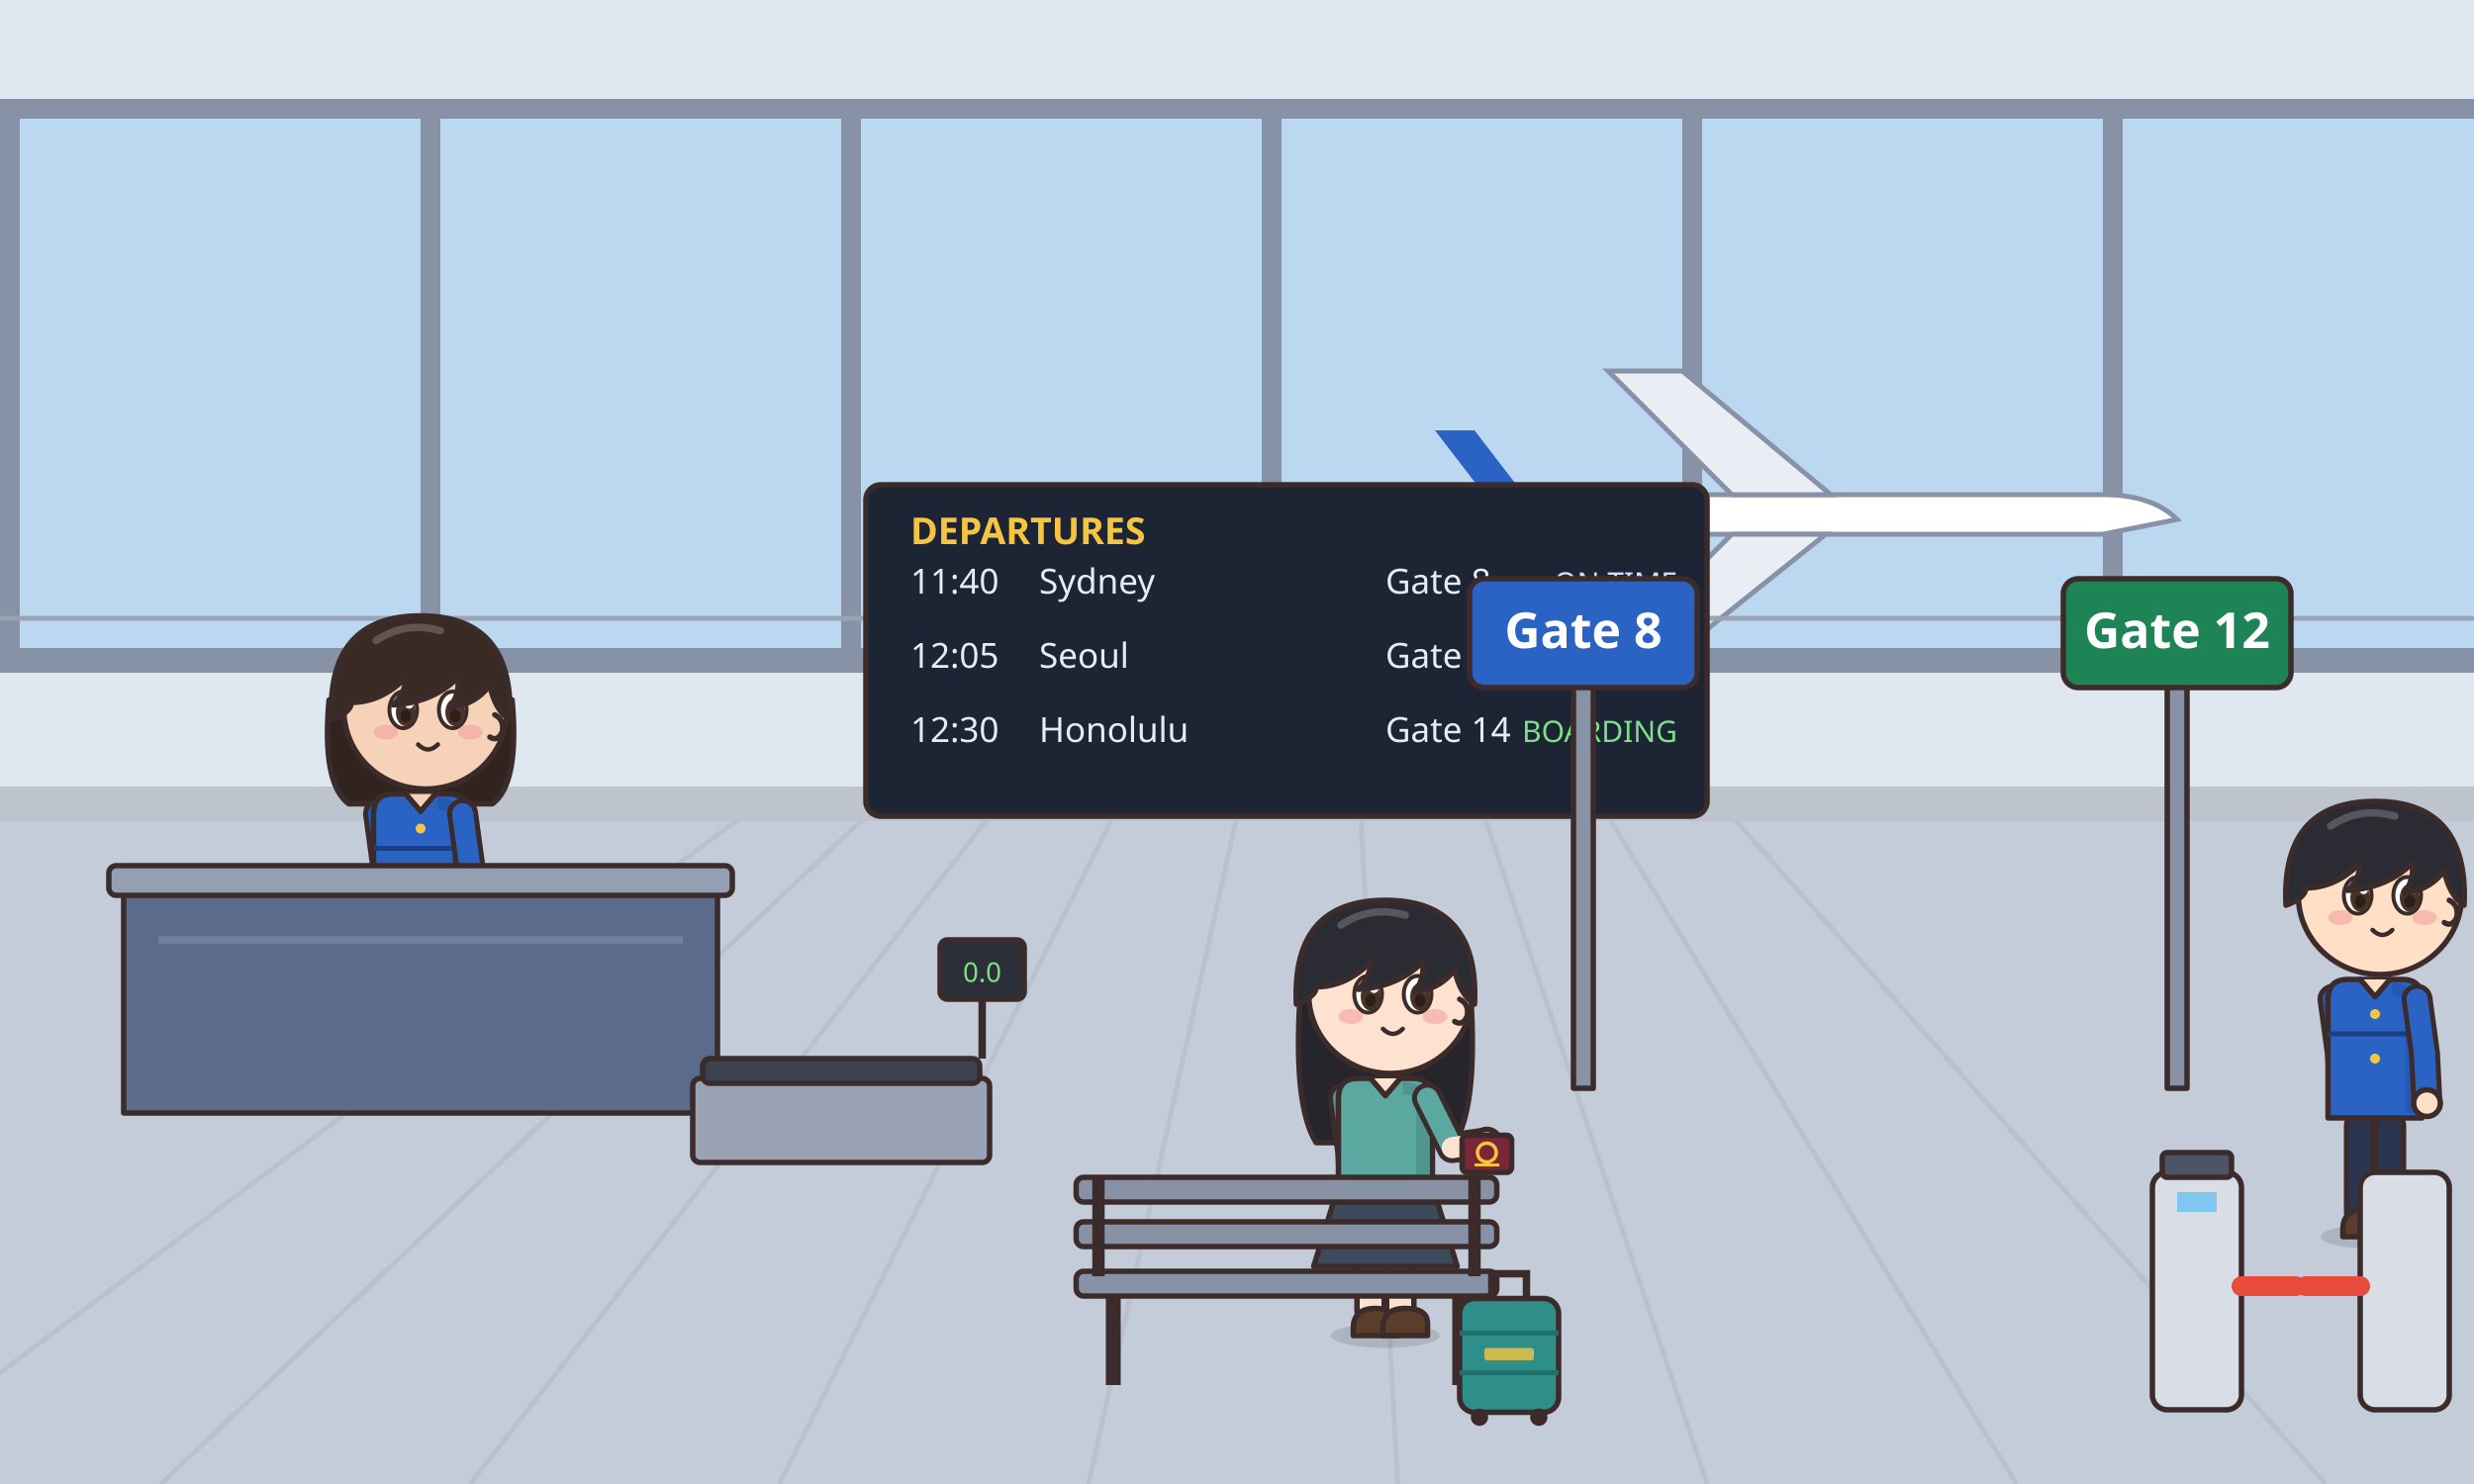
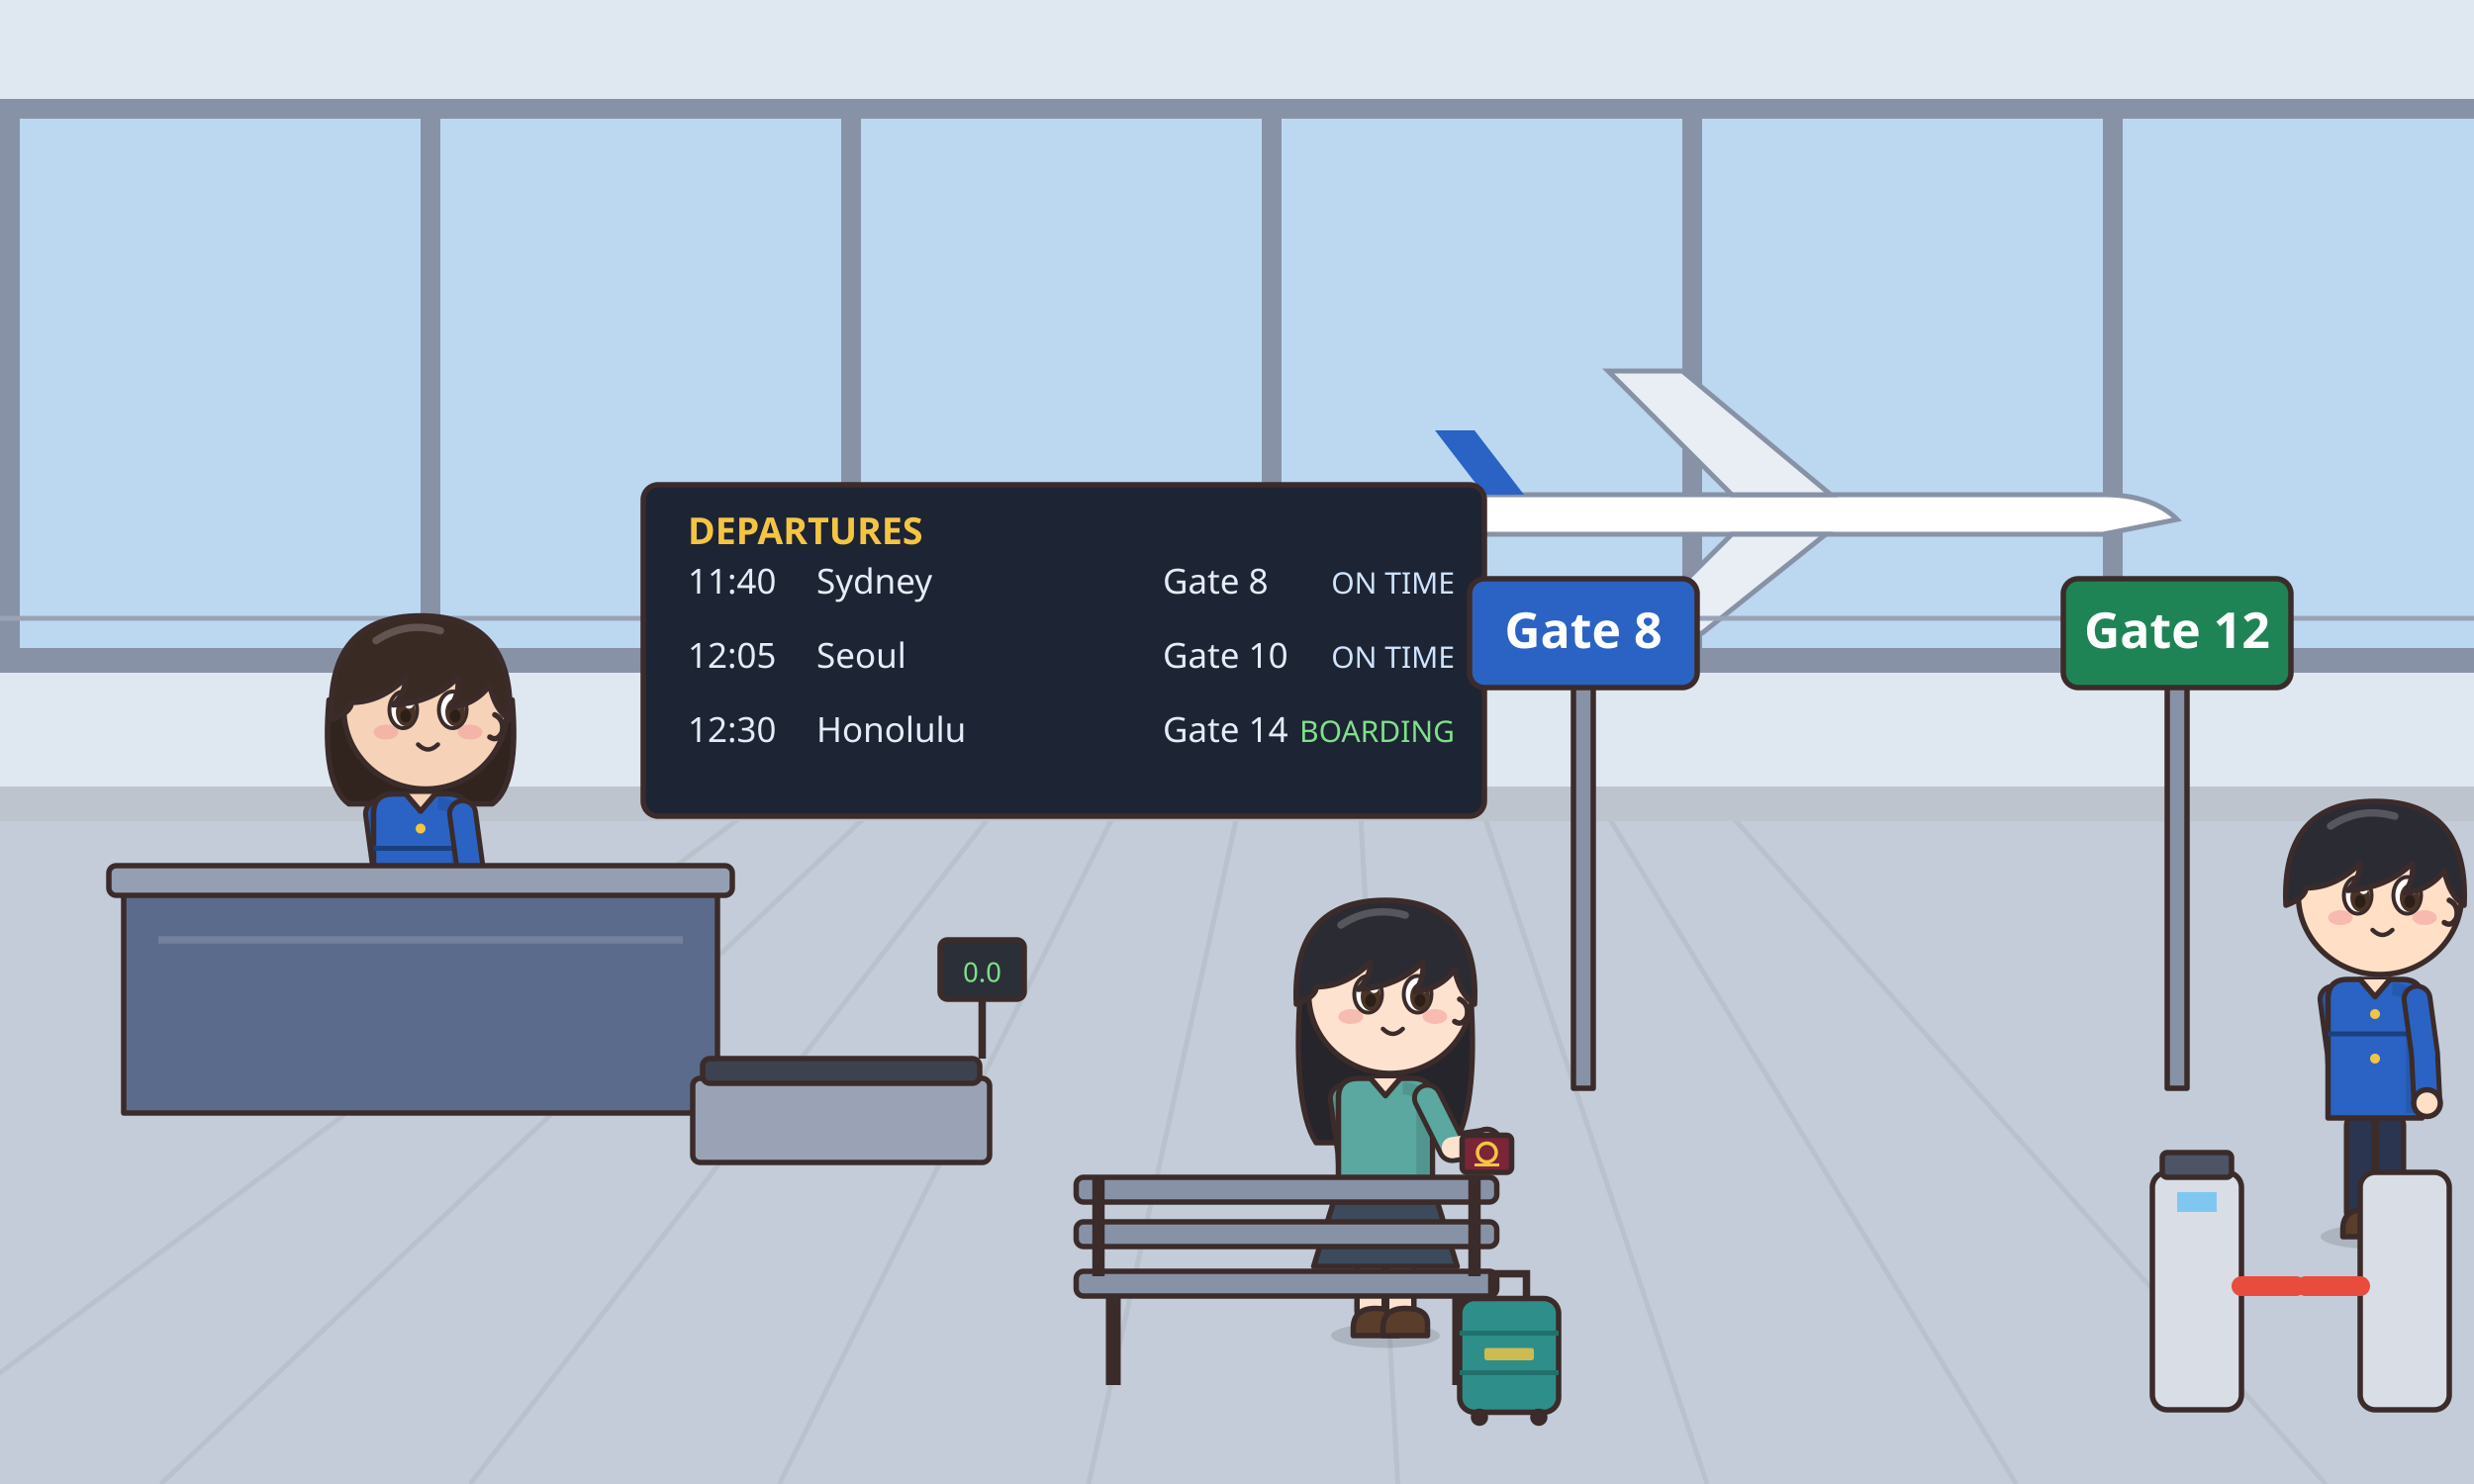
<svg xmlns="http://www.w3.org/2000/svg" viewBox="0 0 1000 600">
  <rect width="1000" height="340" fill="#dfe7f1" />
  <rect x="0" y="40" width="1000" height="230" fill="#bcd8f1" />
  <rect x="0" y="40" width="8" height="230" fill="#8892a6" />
  <rect x="170" y="40" width="8" height="230" fill="#8892a6" />
  <rect x="340" y="40" width="8" height="230" fill="#8892a6" />
  <rect x="510" y="40" width="8" height="230" fill="#8892a6" />
  <rect x="680" y="40" width="8" height="230" fill="#8892a6" />
  <rect x="850" y="40" width="8" height="230" fill="#8892a6" />
  <rect x="0" y="40" width="1000" height="8" fill="#8892a6" />
  <rect x="0" y="262" width="1000" height="10" fill="#8892a6" />
  <path d="M590 200h260q20 0 30 10l-30 6h-260z" fill="#fff" stroke="#8892a6" stroke-width="2" />
  <path d="M700 200l-50-50h30l60 50zM700 216l-40 40h28l50-40z" fill="#e9eef5" stroke="#8892a6" stroke-width="2" />
  <path d="M600 200l-20-26h16l20 26z" fill="#2a63c4" />
  <path d="M0 250h1000" stroke="#9aa3b5" stroke-width="2" />
  <rect y="330" width="1000" height="270" fill="#c3ccd8" />
  <path d="M0 330h1000" stroke="#898f97" stroke-width="4" />
  <path d="M-60 600L300 330" stroke="#b3bcc7" stroke-width="2" opacity=".7" />
  <path d="M65 600L350 330" stroke="#b3bcc7" stroke-width="2" opacity=".7" />
  <path d="M190 600L400 330" stroke="#b3bcc7" stroke-width="2" opacity=".7" />
  <path d="M315 600L450 330" stroke="#b3bcc7" stroke-width="2" opacity=".7" />
  <path d="M440 600L500 330" stroke="#b3bcc7" stroke-width="2" opacity=".7" />
  <path d="M565 600L550 330" stroke="#b3bcc7" stroke-width="2" opacity=".7" />
  <path d="M690 600L600 330" stroke="#b3bcc7" stroke-width="2" opacity=".7" />
  <path d="M815 600L650 330" stroke="#b3bcc7" stroke-width="2" opacity=".7" />
  <path d="M940 600L700 330" stroke="#b3bcc7" stroke-width="2" opacity=".7" />
  <rect y="318" width="1000" height="14" fill="#bec4cd" />
-   <g transform="translate(520 330)">
+   <g transform="translate(430 330)">
    <rect x="-170" y="-134" width="340" height="134" rx="6" fill="#1d2433" stroke="#3b2b2a" stroke-width="2.2" stroke-linejoin="round" stroke-linecap="round" />
    <text x="-152" y="-110" fill="#f5c542" font-size="15" font-weight="700" font-family="'Lexend',sans-serif">DEPARTURES</text>
    <text x="-152" y="-90" fill="#e6ecf6" font-size="14" font-family="'Lexend',sans-serif">11:40</text>
    <text x="-100" y="-90" fill="#e6ecf6" font-size="14" font-family="'Lexend',sans-serif">Sydney</text>
    <text x="40" y="-90" fill="#e6ecf6" font-size="14" font-family="'Lexend',sans-serif">Gate 8</text>
    <text x="158" y="-90" text-anchor="end" fill="#cfe3ff" font-size="12" font-family="'Lexend',sans-serif">ON TIME</text>
    <text x="-152" y="-60" fill="#e6ecf6" font-size="14" font-family="'Lexend',sans-serif">12:05</text>
    <text x="-100" y="-60" fill="#e6ecf6" font-size="14" font-family="'Lexend',sans-serif">Seoul</text>
    <text x="40" y="-60" fill="#e6ecf6" font-size="14" font-family="'Lexend',sans-serif">Gate 10</text>
    <text x="158" y="-60" text-anchor="end" fill="#cfe3ff" font-size="12" font-family="'Lexend',sans-serif">ON TIME</text>
    <text x="-152" y="-30" fill="#e6ecf6" font-size="14" font-family="'Lexend',sans-serif">12:30</text>
    <text x="-100" y="-30" fill="#e6ecf6" font-size="14" font-family="'Lexend',sans-serif">Honolulu</text>
    <text x="40" y="-30" fill="#e6ecf6" font-size="14" font-family="'Lexend',sans-serif">Gate 14</text>
    <text x="158" y="-30" text-anchor="end" fill="#7fe08a" font-size="12" font-family="'Lexend',sans-serif">BOARDING</text>
  </g>
  <g transform="translate(170 425)">
    <g class="fig" transform="scale(1)" style="--k:1">
      <ellipse cx="0" cy="0" rx="22" ry="5" fill="#000" opacity=".12" />
      <path d="M-37 -142q-3 34 8 42h58q11-8 8-42z" fill="#31241f" stroke="#3b2b2a" stroke-width="2.2" stroke-linejoin="round" stroke-linecap="round" />
      <g class="armB">
        <path d="M-17 -96L-14 -74L-13 -54" fill="none" stroke="#3b2b2a" stroke-width="12.5" stroke-linecap="round" stroke-linejoin="round" />
        <path d="M-17 -96L-14 -74" fill="none" stroke="#2557ac" stroke-width="8.5" stroke-linecap="round" />
        <path d="M-14 -74L-13 -54" fill="none" stroke="#2557ac" stroke-width="8.5" stroke-linecap="round" />
        <circle cx="-13" cy="-54" r="5.4" fill="#f6d3b8" stroke="#3b2b2a" stroke-width="2.2" stroke-linejoin="round" stroke-linecap="round" />
      </g>
      <g class="lgB">
        <rect x="-11.5" y="-50" width="11" height="45" rx="5" fill="#f6d3b8" stroke="#3b2b2a" stroke-width="2.2" stroke-linejoin="round" stroke-linecap="round" />
        <path d="M-13 -3q0-8 9-8q9 0 9 6v5h-18z" fill="#5a3d2b" stroke="#3b2b2a" stroke-width="2.2" stroke-linejoin="round" stroke-linecap="round" />
      </g>
      <g class="lgF">
        <rect x="0.5" y="-50" width="11" height="45" rx="5" fill="#f6d3b8" stroke="#3b2b2a" stroke-width="2.2" stroke-linejoin="round" stroke-linecap="round" />
        <path d="M-1 -3q0-8 9-8q9 0 9 6v5h-18z" fill="#5a3d2b" stroke="#3b2b2a" stroke-width="2.2" stroke-linejoin="round" stroke-linecap="round" />
      </g>
      <path d="M-19 -96q0-8 8-8h22q8 0 8 8v48h-38z" fill="#2a63c4" stroke="#3b2b2a" stroke-width="2.2" stroke-linejoin="round" stroke-linecap="round" />
      <path d="M7 -100q8 0 8 8v42" fill="none" stroke="#2251a1" stroke-width="5" opacity=".6" />
      <path d="M-6 -104l6 7l6-7" fill="#f6d3b8" stroke="#3b2b2a" stroke-width="2.2" stroke-linejoin="round" stroke-linecap="round" />
      <path d="M-19 -82h38" stroke="#1b407f" stroke-width="2" />
      <circle cx="0" cy="-90" r="2" fill="#f5c542" />
      <circle cx="0" cy="-72" r="2" fill="#f5c542" />
      <path d="M-21 -54h42l8 26h-58z" fill="#2b3550" stroke="#3b2b2a" stroke-width="2.2" stroke-linejoin="round" stroke-linecap="round" />
      <g class="armF" style="transform-origin:17px -96px">
        <path d="M17 -96L20 -74L21 -54" fill="none" stroke="#3b2b2a" stroke-width="12.5" stroke-linecap="round" stroke-linejoin="round" />
        <path d="M17 -96L20 -74" fill="none" stroke="#2a63c4" stroke-width="8.5" stroke-linecap="round" />
        <path d="M20 -74L21 -54" fill="none" stroke="#2a63c4" stroke-width="8.5" stroke-linecap="round" />
        <circle cx="21" cy="-54" r="5.4" fill="#f6d3b8" stroke="#3b2b2a" stroke-width="2.2" stroke-linejoin="round" stroke-linecap="round" />
      </g>
      <ellipse cx="2" cy="-138" rx="33" ry="32" fill="#f6d3b8" stroke="#3b2b2a" stroke-width="2.2" stroke-linejoin="round" stroke-linecap="round" />
      <path d="M30 -136q4 2 3 7q-2 4-5 2" fill="#f6d3b8" stroke="#3b2b2a" stroke-width="2.2" stroke-linejoin="round" stroke-linecap="round" />
      <ellipse cx="-7" cy="-138" rx="5.6" ry="7.4" fill="#fff" stroke="#3b2b2a" stroke-width="1.6" />
      <ellipse cx="-6" cy="-137" rx="4" ry="5.6" fill="#4a3326" />
      <ellipse cx="-6" cy="-135.5" rx="2.2" ry="2.6" fill="#2c1f17" />
      <circle cx="-4.6" cy="-140.2" r="1.7" fill="#fff" />
      <ellipse cx="13" cy="-138" rx="5.6" ry="7.4" fill="#fff" stroke="#3b2b2a" stroke-width="1.6" />
      <ellipse cx="14" cy="-137" rx="4" ry="5.6" fill="#4a3326" />
      <ellipse cx="14" cy="-135.5" rx="2.2" ry="2.6" fill="#2c1f17" />
      <circle cx="15.4" cy="-140.2" r="1.7" fill="#fff" />
      <path d="M-12 -149q5 -3 9 -1M9 -150q5 -2 9 1" fill="none" stroke="#291d19" stroke-width="2" stroke-linecap="round" />
      <ellipse cx="-14" cy="-129" rx="5" ry="3" fill="#f39a9a" opacity=".55" />
      <ellipse cx="20" cy="-129" rx="5" ry="3" fill="#f39a9a" opacity=".55" />
      <g class="m-c">
        <path d="M-1 -124q4 4 8 0" fill="none" stroke="#3b2b2a" stroke-width="1.8" stroke-linecap="round" />
      </g>
      <g class="m-o" opacity="0">
        <path d="M-2 -125q5 -2 10 0q-1 8-5 8q-4 0-5-8z" fill="#b8473f" stroke="#3b2b2a" stroke-width="1.5" />
      </g>
      <path d="M-36 -134q-2-42 36-42q38 0 36 42q-6-4-8-14q-6 8-16 9q4-6 3-12q-10 10-26 11q5-5 5-11q-10 10-22 10q0 4-8 7z" fill="#3a2a24" stroke="#3b2b2a" stroke-width="2.2" stroke-linejoin="round" stroke-linecap="round" />
      <path d="M-18 -166q12-8 26-4" fill="none" stroke="#6b5f5b" stroke-width="3" stroke-linecap="round" opacity=".8" />
    </g>
  </g>
  <g transform="translate(640 440)">
    <rect x="-4" y="-170" width="8" height="170" fill="#8892a6" stroke="#3b2b2a" stroke-width="2.2" stroke-linejoin="round" stroke-linecap="round" />
    <rect x="-46" y="-206" width="92" height="44" rx="6" fill="#2a63c4" stroke="#3b2b2a" stroke-width="2.2" stroke-linejoin="round" stroke-linecap="round" />
    <text y="-178" text-anchor="middle" fill="#fff" font-size="20" font-weight="700" font-family="'Lexend',sans-serif">Gate 8</text>
  </g>
  <g transform="translate(880 440)">
    <rect x="-4" y="-170" width="8" height="170" fill="#8892a6" stroke="#3b2b2a" stroke-width="2.2" stroke-linejoin="round" stroke-linecap="round" />
    <rect x="-46" y="-206" width="92" height="44" rx="6" fill="#1f8455" stroke="#3b2b2a" stroke-width="2.2" stroke-linejoin="round" stroke-linecap="round" />
    <text y="-178" text-anchor="middle" fill="#fff" font-size="20" font-weight="700" font-family="'Lexend',sans-serif">Gate 12</text>
  </g>
  <g transform="translate(170 450)">
    <rect x="-120" y="-92" width="240" height="92" fill="#5a6b8c" stroke="#3b2b2a" stroke-width="2.2" stroke-linejoin="round" stroke-linecap="round" />
    <rect x="-126" y="-100" width="252" height="12" rx="3" fill="#949fb4" stroke="#3b2b2a" stroke-width="2.2" stroke-linejoin="round" stroke-linecap="round" />
    <path d="M-106 -70h212" stroke="#73819d" stroke-width="3" />
  </g>
  <g transform="translate(340 470)">
    <rect x="-60" y="-34" width="120" height="34" rx="3" fill="#9aa3b5" stroke="#3b2b2a" stroke-width="2.2" stroke-linejoin="round" stroke-linecap="round" />
    <rect x="-56" y="-42" width="112" height="10" rx="3" fill="#3c4250" stroke="#3b2b2a" stroke-width="2.2" stroke-linejoin="round" stroke-linecap="round" />
    <rect x="40" y="-90" width="34" height="24" rx="3" fill="#2b2f38" stroke="#3b2b2a" stroke-width="2.2" stroke-linejoin="round" stroke-linecap="round" />
    <text x="57" y="-73" text-anchor="middle" fill="#7fe08a" font-size="11" font-family="'Lexend',sans-serif">0.0</text>
    <path d="M57 -66v24" stroke="#3b2b2a" stroke-width="3" />
  </g>
  <g transform="translate(960 500)">
    <g class="fig" transform="scale(1)" style="--k:1">
      <ellipse cx="0" cy="0" rx="22" ry="5" fill="#000" opacity=".12" />
      <g class="armB">
        <path d="M-17 -96L-14 -74L-13 -54" fill="none" stroke="#3b2b2a" stroke-width="12.5" stroke-linecap="round" stroke-linejoin="round" />
        <path d="M-17 -96L-14 -74" fill="none" stroke="#2557ac" stroke-width="8.5" stroke-linecap="round" />
        <path d="M-14 -74L-13 -54" fill="none" stroke="#2557ac" stroke-width="8.5" stroke-linecap="round" />
        <circle cx="-13" cy="-54" r="5.4" fill="#ffe0c7" stroke="#3b2b2a" stroke-width="2.2" stroke-linejoin="round" stroke-linecap="round" />
      </g>
      <g class="lgB">
        <rect x="-11.5" y="-50" width="11" height="45" rx="5" fill="#2b3550" stroke="#3b2b2a" stroke-width="2.2" stroke-linejoin="round" stroke-linecap="round" />
        <path d="M-13 -3q0-8 9-8q9 0 9 6v5h-18z" fill="#5a3d2b" stroke="#3b2b2a" stroke-width="2.2" stroke-linejoin="round" stroke-linecap="round" />
      </g>
      <g class="lgF">
        <rect x="0.5" y="-50" width="11" height="45" rx="5" fill="#2b3550" stroke="#3b2b2a" stroke-width="2.2" stroke-linejoin="round" stroke-linecap="round" />
        <path d="M-1 -3q0-8 9-8q9 0 9 6v5h-18z" fill="#5a3d2b" stroke="#3b2b2a" stroke-width="2.2" stroke-linejoin="round" stroke-linecap="round" />
      </g>
      <path d="M-19 -96q0-8 8-8h22q8 0 8 8v48h-38z" fill="#2a63c4" stroke="#3b2b2a" stroke-width="2.2" stroke-linejoin="round" stroke-linecap="round" />
      <path d="M7 -100q8 0 8 8v42" fill="none" stroke="#2251a1" stroke-width="5" opacity=".6" />
      <path d="M-6 -104l6 7l6-7" fill="#ffe0c7" stroke="#3b2b2a" stroke-width="2.2" stroke-linejoin="round" stroke-linecap="round" />
      <path d="M-19 -82h38" stroke="#1b407f" stroke-width="2" />
      <circle cx="0" cy="-90" r="2" fill="#f5c542" />
      <circle cx="0" cy="-72" r="2" fill="#f5c542" />
      <g class="armF" style="transform-origin:17px -96px">
        <path d="M17 -96L20 -74L21 -54" fill="none" stroke="#3b2b2a" stroke-width="12.5" stroke-linecap="round" stroke-linejoin="round" />
        <path d="M17 -96L20 -74" fill="none" stroke="#2a63c4" stroke-width="8.5" stroke-linecap="round" />
        <path d="M20 -74L21 -54" fill="none" stroke="#2a63c4" stroke-width="8.5" stroke-linecap="round" />
        <circle cx="21" cy="-54" r="5.4" fill="#ffe0c7" stroke="#3b2b2a" stroke-width="2.2" stroke-linejoin="round" stroke-linecap="round" />
      </g>
      <ellipse cx="2" cy="-138" rx="33" ry="32" fill="#ffe0c7" stroke="#3b2b2a" stroke-width="2.2" stroke-linejoin="round" stroke-linecap="round" />
      <path d="M30 -136q4 2 3 7q-2 4-5 2" fill="#ffe0c7" stroke="#3b2b2a" stroke-width="2.2" stroke-linejoin="round" stroke-linecap="round" />
      <ellipse cx="-7" cy="-138" rx="5.6" ry="7.4" fill="#fff" stroke="#3b2b2a" stroke-width="1.6" />
      <ellipse cx="-6" cy="-137" rx="4" ry="5.6" fill="#4a3326" />
      <ellipse cx="-6" cy="-135.5" rx="2.2" ry="2.6" fill="#2c1f17" />
      <circle cx="-4.6" cy="-140.2" r="1.7" fill="#fff" />
      <ellipse cx="13" cy="-138" rx="5.6" ry="7.4" fill="#fff" stroke="#3b2b2a" stroke-width="1.6" />
      <ellipse cx="14" cy="-137" rx="4" ry="5.6" fill="#4a3326" />
      <ellipse cx="14" cy="-135.5" rx="2.2" ry="2.6" fill="#2c1f17" />
      <circle cx="15.4" cy="-140.2" r="1.7" fill="#fff" />
      <path d="M-12 -149q5 -3 9 -1M9 -150q5 -2 9 1" fill="none" stroke="#1e1e24" stroke-width="2" stroke-linecap="round" />
      <ellipse cx="-14" cy="-129" rx="5" ry="3" fill="#f39a9a" opacity=".55" />
      <ellipse cx="20" cy="-129" rx="5" ry="3" fill="#f39a9a" opacity=".55" />
      <g class="m-c">
        <path d="M-1 -124q4 4 8 0" fill="none" stroke="#3b2b2a" stroke-width="1.8" stroke-linecap="round" />
      </g>
      <g class="m-o" opacity="0">
        <path d="M-2 -125q5 -2 10 0q-1 8-5 8q-4 0-5-8z" fill="#b8473f" stroke="#3b2b2a" stroke-width="1.5" />
      </g>
      <path d="M-36 -134q-2-42 36-42q38 0 36 42q-6-4-8-14q-6 8-16 9q4-6 3-12q-10 10-26 11q5-5 5-11q-10 10-22 10q0 4-8 7z" fill="#2b2b33" stroke="#3b2b2a" stroke-width="2.2" stroke-linejoin="round" stroke-linecap="round" />
      <path d="M-18 -166q12-8 26-4" fill="none" stroke="#606066" stroke-width="3" stroke-linecap="round" opacity=".8" />
    </g>
  </g>
  <g transform="translate(560 540)">
    <g class="fig" transform="scale(1)" style="--k:1">
      <ellipse cx="0" cy="0" rx="22" ry="5" fill="#000" opacity=".12" />
      <path d="M-34 -144q-4 50 6 66h56q10-16 6-66z" fill="#25252b" stroke="#3b2b2a" stroke-width="2.2" stroke-linejoin="round" stroke-linecap="round" />
      <g class="armB">
        <path d="M-17 -96L-14 -74L-13 -54" fill="none" stroke="#3b2b2a" stroke-width="12.5" stroke-linecap="round" stroke-linejoin="round" />
        <path d="M-17 -96L-14 -74" fill="none" stroke="#4f948d" stroke-width="8.5" stroke-linecap="round" />
        <path d="M-14 -74L-13 -54" fill="none" stroke="#fde2cf" stroke-width="8.5" stroke-linecap="round" />
        <circle cx="-13" cy="-54" r="5.4" fill="#fde2cf" stroke="#3b2b2a" stroke-width="2.2" stroke-linejoin="round" stroke-linecap="round" />
      </g>
      <g class="lgB">
        <rect x="-11.5" y="-50" width="11" height="45" rx="5" fill="#fde2cf" stroke="#3b2b2a" stroke-width="2.2" stroke-linejoin="round" stroke-linecap="round" />
        <path d="M-13 -3q0-8 9-8q9 0 9 6v5h-18z" fill="#5a3d2b" stroke="#3b2b2a" stroke-width="2.2" stroke-linejoin="round" stroke-linecap="round" />
      </g>
      <g class="lgF">
        <rect x="0.5" y="-50" width="11" height="45" rx="5" fill="#fde2cf" stroke="#3b2b2a" stroke-width="2.2" stroke-linejoin="round" stroke-linecap="round" />
        <path d="M-1 -3q0-8 9-8q9 0 9 6v5h-18z" fill="#5a3d2b" stroke="#3b2b2a" stroke-width="2.2" stroke-linejoin="round" stroke-linecap="round" />
      </g>
      <path d="M-19 -96q0-8 8-8h22q8 0 8 8v48h-38z" fill="#5aa8a0" stroke="#3b2b2a" stroke-width="2.2" stroke-linejoin="round" stroke-linecap="round" />
      <path d="M7 -100q8 0 8 8v42" fill="none" stroke="#4a8a83" stroke-width="5" opacity=".6" />
      <path d="M-6 -104l6 7l6-7" fill="#fde2cf" stroke="#3b2b2a" stroke-width="2.2" stroke-linejoin="round" stroke-linecap="round" />
      <path d="M-21 -54h42l8 26h-58z" fill="#3d4a5c" stroke="#3b2b2a" stroke-width="2.2" stroke-linejoin="round" stroke-linecap="round" />
      <g class="armF" style="transform-origin:17px -96px">
        <path d="M17 -96L27 -76L41 -78" fill="none" stroke="#3b2b2a" stroke-width="12.5" stroke-linecap="round" stroke-linejoin="round" />
        <path d="M17 -96L27 -76" fill="none" stroke="#5aa8a0" stroke-width="8.5" stroke-linecap="round" />
        <path d="M27 -76L41 -78" fill="none" stroke="#fde2cf" stroke-width="8.5" stroke-linecap="round" />
        <circle cx="41" cy="-78" r="5.4" fill="#fde2cf" stroke="#3b2b2a" stroke-width="2.2" stroke-linejoin="round" stroke-linecap="round" />
      </g>
      <ellipse cx="2" cy="-138" rx="33" ry="32" fill="#fde2cf" stroke="#3b2b2a" stroke-width="2.2" stroke-linejoin="round" stroke-linecap="round" />
      <path d="M30 -136q4 2 3 7q-2 4-5 2" fill="#fde2cf" stroke="#3b2b2a" stroke-width="2.2" stroke-linejoin="round" stroke-linecap="round" />
      <ellipse cx="-7" cy="-138" rx="5.6" ry="7.4" fill="#fff" stroke="#3b2b2a" stroke-width="1.6" />
      <ellipse cx="-6" cy="-137" rx="4" ry="5.6" fill="#4a3326" />
      <ellipse cx="-6" cy="-135.5" rx="2.2" ry="2.6" fill="#2c1f17" />
      <circle cx="-4.6" cy="-140.2" r="1.7" fill="#fff" />
      <ellipse cx="13" cy="-138" rx="5.6" ry="7.4" fill="#fff" stroke="#3b2b2a" stroke-width="1.6" />
      <ellipse cx="14" cy="-137" rx="4" ry="5.6" fill="#4a3326" />
      <ellipse cx="14" cy="-135.5" rx="2.2" ry="2.6" fill="#2c1f17" />
      <circle cx="15.4" cy="-140.2" r="1.7" fill="#fff" />
      <path d="M-12 -149q5 -3 9 -1M9 -150q5 -2 9 1" fill="none" stroke="#1e1e24" stroke-width="2" stroke-linecap="round" />
      <ellipse cx="-14" cy="-129" rx="5" ry="3" fill="#f39a9a" opacity=".55" />
      <ellipse cx="20" cy="-129" rx="5" ry="3" fill="#f39a9a" opacity=".55" />
      <g class="m-c">
        <path d="M-1 -124q4 4 8 0" fill="none" stroke="#3b2b2a" stroke-width="1.8" stroke-linecap="round" />
      </g>
      <g class="m-o" opacity="0">
        <path d="M-2 -125q5 -2 10 0q-1 8-5 8q-4 0-5-8z" fill="#b8473f" stroke="#3b2b2a" stroke-width="1.5" />
      </g>
      <path d="M-36 -134q-2-42 36-42q38 0 36 42q-6-4-8-14q-6 8-16 9q4-6 3-12q-10 10-26 11q5-5 5-11q-10 10-22 10q0 4-8 7z" fill="#2b2b33" stroke="#3b2b2a" stroke-width="2.2" stroke-linejoin="round" stroke-linecap="round" />
      <path d="M-18 -166q12-8 26-4" fill="none" stroke="#606066" stroke-width="3" stroke-linecap="round" opacity=".8" />
    </g>
  </g>
  <g transform="translate(601 474)">
    <g class="pr">
      <rect x="-10" y="-15" width="20" height="15" rx="2" fill="#7a2638" stroke="#3b2b2a" stroke-width="2.2" stroke-linejoin="round" stroke-linecap="round" />
      <circle cx="0" cy="-8" r="3.8" fill="none" stroke="#f5c542" stroke-width="1.4" />
      <path d="M-5 -3h10" stroke="#f5c542" stroke-width="1.2" />
    </g>
  </g>
  <g transform="translate(520 560)">
    <path d="M-70 -36v36M70 -36v36" stroke="#3b2b2a" stroke-width="6" />
    <rect x="-85" y="-46" width="170" height="10" rx="3" fill="#8892a6" stroke="#3b2b2a" stroke-width="2.2" stroke-linejoin="round" stroke-linecap="round" />
    <rect x="-85" y="-84" width="170" height="10" rx="3" fill="#8892a6" stroke="#3b2b2a" stroke-width="2.2" stroke-linejoin="round" stroke-linecap="round" />
    <rect x="-85" y="-66" width="170" height="10" rx="3" fill="#8892a6" stroke="#3b2b2a" stroke-width="2.2" stroke-linejoin="round" stroke-linecap="round" />
    <path d="M-76 -84v40M76 -84v40" stroke="#3b2b2a" stroke-width="5" />
  </g>
  <g transform="translate(930 570)">
    <rect x="-60" y="-96" width="36" height="96" rx="6" fill="#d9dde6" stroke="#3b2b2a" stroke-width="2.2" stroke-linejoin="round" stroke-linecap="round" />
    <rect x="24" y="-96" width="36" height="96" rx="6" fill="#d9dde6" stroke="#3b2b2a" stroke-width="2.2" stroke-linejoin="round" stroke-linecap="round" />
    <rect x="-56" y="-104" width="28" height="10" rx="2" fill="#4c5466" stroke="#3b2b2a" stroke-width="2.2" stroke-linejoin="round" stroke-linecap="round" />
    <rect x="-50" y="-88" width="16" height="8" fill="#7fc7f0" />
    <path d="M-24 -50h22M24 -50h-22" stroke="#e74c3c" stroke-width="8" stroke-linecap="round" />
  </g>
  <g transform="translate(610 575)">
    <g class="pr">
      <rect x="-20" y="-50" width="40" height="46" rx="6" fill="#2e8f8a" stroke="#3b2b2a" stroke-width="2.2" stroke-linejoin="round" stroke-linecap="round" />
      <path d="M-20 -36h40M-20 -20h40" stroke="#22706c" stroke-width="2" />
      <path d="M-7 -50v-10h14v10" fill="none" stroke="#3b2b2a" stroke-width="3" />
      <circle cx="-12" cy="-2" r="3.5" fill="#3b2b2a" />
      <circle cx="12" cy="-2" r="3.5" fill="#3b2b2a" />
      <rect x="-10" y="-30" width="20" height="5" rx="1" fill="#f5c542" opacity=".8" />
    </g>
  </g>
</svg>
